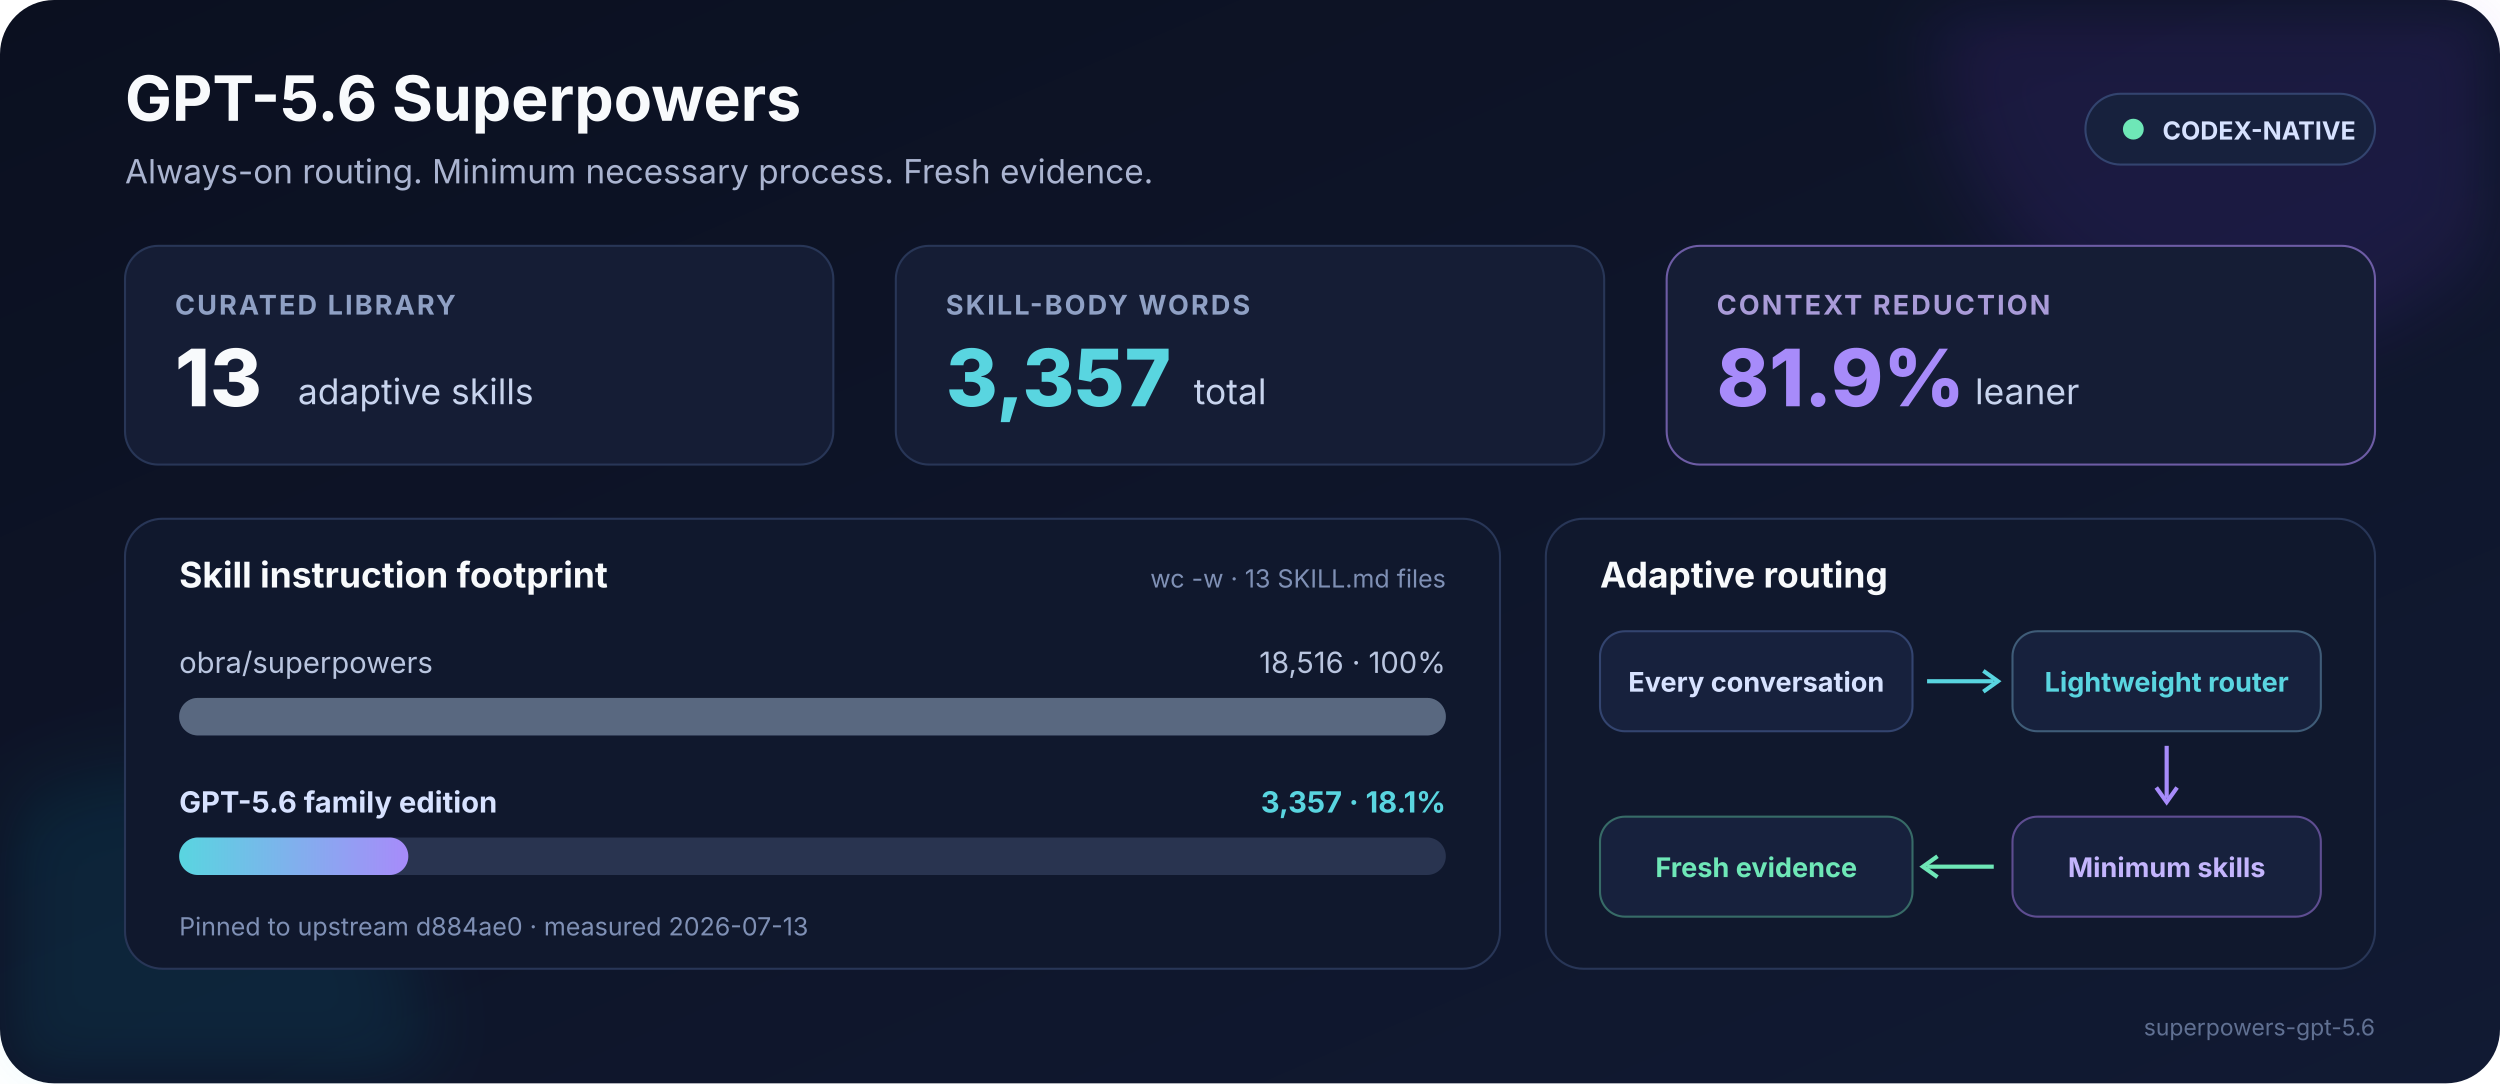
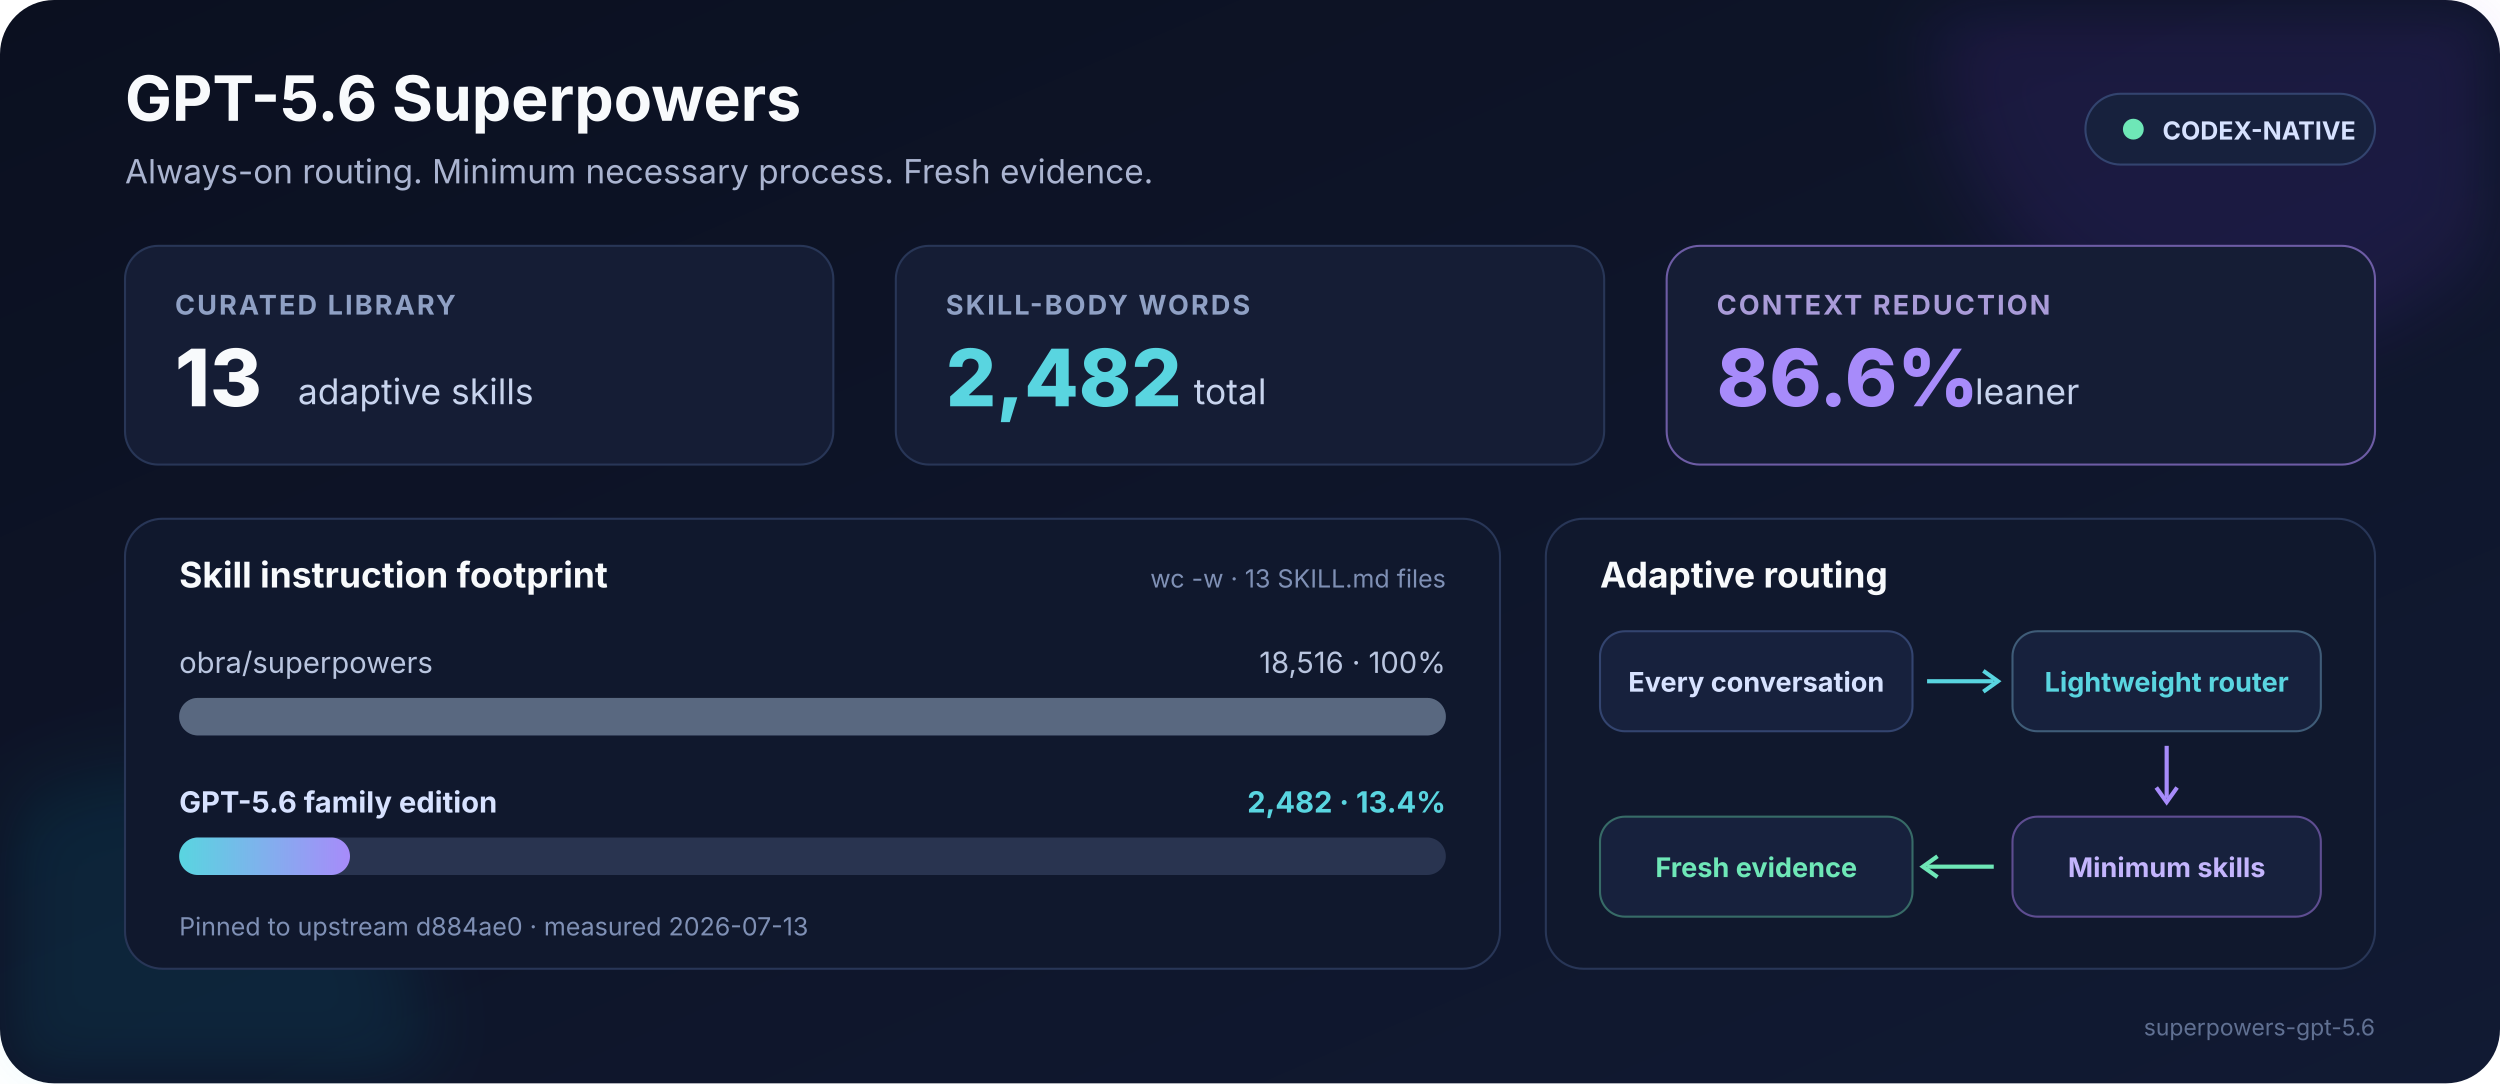
<svg xmlns="http://www.w3.org/2000/svg" width="1200" height="520" viewBox="0 0 1200 520" role="img" aria-labelledby="title desc">
  <defs>
    <linearGradient id="background" x1="0" y1="0" x2="1" y2="1">
      <stop offset="0" stop-color="#0b1020" />
      <stop offset="1" stop-color="#111a33" />
    </linearGradient>
    <linearGradient id="accent" x1="0" y1="0" x2="1" y2="0">
      <stop offset="0" stop-color="#59d5e0" />
      <stop offset="1" stop-color="#a78bfa" />
    </linearGradient>
    <filter id="glow" x="-30%" y="-30%" width="160%" height="160%">
      <feGaussianBlur stdDeviation="18" />
    </filter>
  </defs>
  <rect width="1200" height="520" rx="26" fill="url(#background)" />
  <circle cx="1080" cy="18" r="150" fill="#7c3aed" opacity="0.12" filter="url(#glow)" />
  <circle cx="72" cy="500" r="130" fill="#06b6d4" opacity="0.10" filter="url(#glow)" />
  <g font-family="Inter, ui-sans-serif, system-ui, -apple-system, BlinkMacSystemFont, 'Segoe UI', sans-serif">
    <text x="60" y="58" fill="#f8fafc" font-size="30" font-weight="750">GPT-5.6 Superpowers</text>
    <text x="60" y="88" fill="#aab4d0" font-size="16">Always-on routing. Minimum necessary process. Fresh evidence.</text>
    <rect x="1001" y="45" width="139" height="34" rx="17" fill="#17213d" stroke="#33446f" />
    <circle cx="1024" cy="62" r="5" fill="#6ee7b7" />
    <text x="1038" y="67" fill="#d7e2ff" font-size="12" font-weight="650">CODEX-NATIVE</text>
    <g>
      <rect x="60" y="118" width="340" height="105" rx="16" fill="#151d35" stroke="#283657" />
      <text x="84" y="151" fill="#8fa0c4" font-size="13" font-weight="650" letter-spacing="1">CURATED LIBRARY</text>
      <text x="84" y="195" fill="#f8fafc" font-size="38" font-weight="760">13</text>
      <text x="143" y="194" fill="#c8d4ee" font-size="17">adaptive skills</text>
      <rect x="430" y="118" width="340" height="105" rx="16" fill="#151d35" stroke="#283657" />
      <text x="454" y="151" fill="#8fa0c4" font-size="13" font-weight="650" letter-spacing="1">SKILL-BODY WORDS</text>
-       <text x="454" y="195" fill="#59d5e0" font-size="38" font-weight="760">3,357</text>
+       <text x="454" y="195" fill="#59d5e0" font-size="38" font-weight="760">2,482</text>
      <text x="573" y="194" fill="#c8d4ee" font-size="17">total</text>
      <rect x="800" y="118" width="340" height="105" rx="16" fill="#151d35" stroke="#6d5ca5" />
      <text x="824" y="151" fill="#a99bd8" font-size="13" font-weight="650" letter-spacing="1">CONTEXT REDUCTION</text>
-       <text x="824" y="195" fill="#a78bfa" font-size="38" font-weight="760">81.9%</text>
+       <text x="824" y="195" fill="#a78bfa" font-size="38" font-weight="760">86.6%</text>
      <text x="948" y="194" fill="#c8d4ee" font-size="17">leaner</text>
    </g>
    <g>
      <rect x="60" y="249" width="660" height="216" rx="18" fill="#10182d" stroke="#283657" />
      <text x="86" y="282" fill="#f8fafc" font-size="17" font-weight="700">Skill instruction footprint</text>
      <text x="694" y="282" fill="#7f90b5" font-size="12" text-anchor="end">wc -w · 13 SKILL.md files</text>
      <text x="86" y="323" fill="#b9c5df" font-size="14">obra/superpowers</text>
      <text x="694" y="323" fill="#b9c5df" font-size="14" text-anchor="end">18,516 · 100%</text>
      <rect x="86" y="335" width="608" height="18" rx="9" fill="#293450" />
      <rect x="86" y="335" width="608" height="18" rx="9" fill="#64748b" opacity="0.82" />
      <text x="86" y="390" fill="#d7e2ff" font-size="14" font-weight="650">GPT-5.6 family edition</text>
-       <text x="694" y="390" fill="#59d5e0" font-size="14" font-weight="700" text-anchor="end">3,357 · 18.1%</text>
+       <text x="694" y="390" fill="#59d5e0" font-size="14" font-weight="700" text-anchor="end">2,482 · 13.4%</text>
      <rect x="86" y="402" width="608" height="18" rx="9" fill="#293450" />
-       <rect x="86" y="402" width="110" height="18" rx="9" fill="url(#accent)" />
+       <rect x="86" y="402" width="82" height="18" rx="9" fill="url(#accent)" />
      <text x="86" y="449" fill="#7f90b5" font-size="12">Pinned to upstream d884ae0 · measured 2026-07-13</text>
    </g>
    <g>
      <rect x="742" y="249" width="398" height="216" rx="18" fill="#10182d" stroke="#283657" />
      <text x="768" y="282" fill="#f8fafc" font-size="17" font-weight="700">Adaptive routing</text>
      <rect x="768" y="303" width="150" height="48" rx="12" fill="#17213d" stroke="#33446f" />
      <text x="843" y="332" fill="#d7e2ff" font-size="13" font-weight="650" text-anchor="middle">Every conversation</text>
      <path d="M925 327h32" stroke="#59d5e0" stroke-width="2" />
      <path d="m952 322 7 5-7 5" fill="none" stroke="#59d5e0" stroke-width="2" />
      <rect x="966" y="303" width="148" height="48" rx="12" fill="#17213d" stroke="#3f5c78" />
      <text x="1040" y="332" fill="#59d5e0" font-size="13" font-weight="700" text-anchor="middle">Lightweight router</text>
      <path d="M1040 358v25" stroke="#a78bfa" stroke-width="2" />
      <path d="m1035 378 5 7 5-7" fill="none" stroke="#a78bfa" stroke-width="2" />
      <rect x="966" y="392" width="148" height="48" rx="12" fill="#17213d" stroke="#5e4d91" />
      <text x="1040" y="421" fill="#c4b5fd" font-size="13" font-weight="700" text-anchor="middle">Minimum skills</text>
      <path d="M957 416h-32" stroke="#6ee7b7" stroke-width="2" />
      <path d="m930 411-7 5 7 5" fill="none" stroke="#6ee7b7" stroke-width="2" />
      <rect x="768" y="392" width="150" height="48" rx="12" fill="#17213d" stroke="#376b67" />
      <text x="843" y="421" fill="#6ee7b7" font-size="13" font-weight="700" text-anchor="middle">Fresh evidence</text>
    </g>
    <text x="1140" y="497" fill="#607092" font-size="11" text-anchor="end">superpowers-gpt-5.6</text>
  </g>
</svg>
